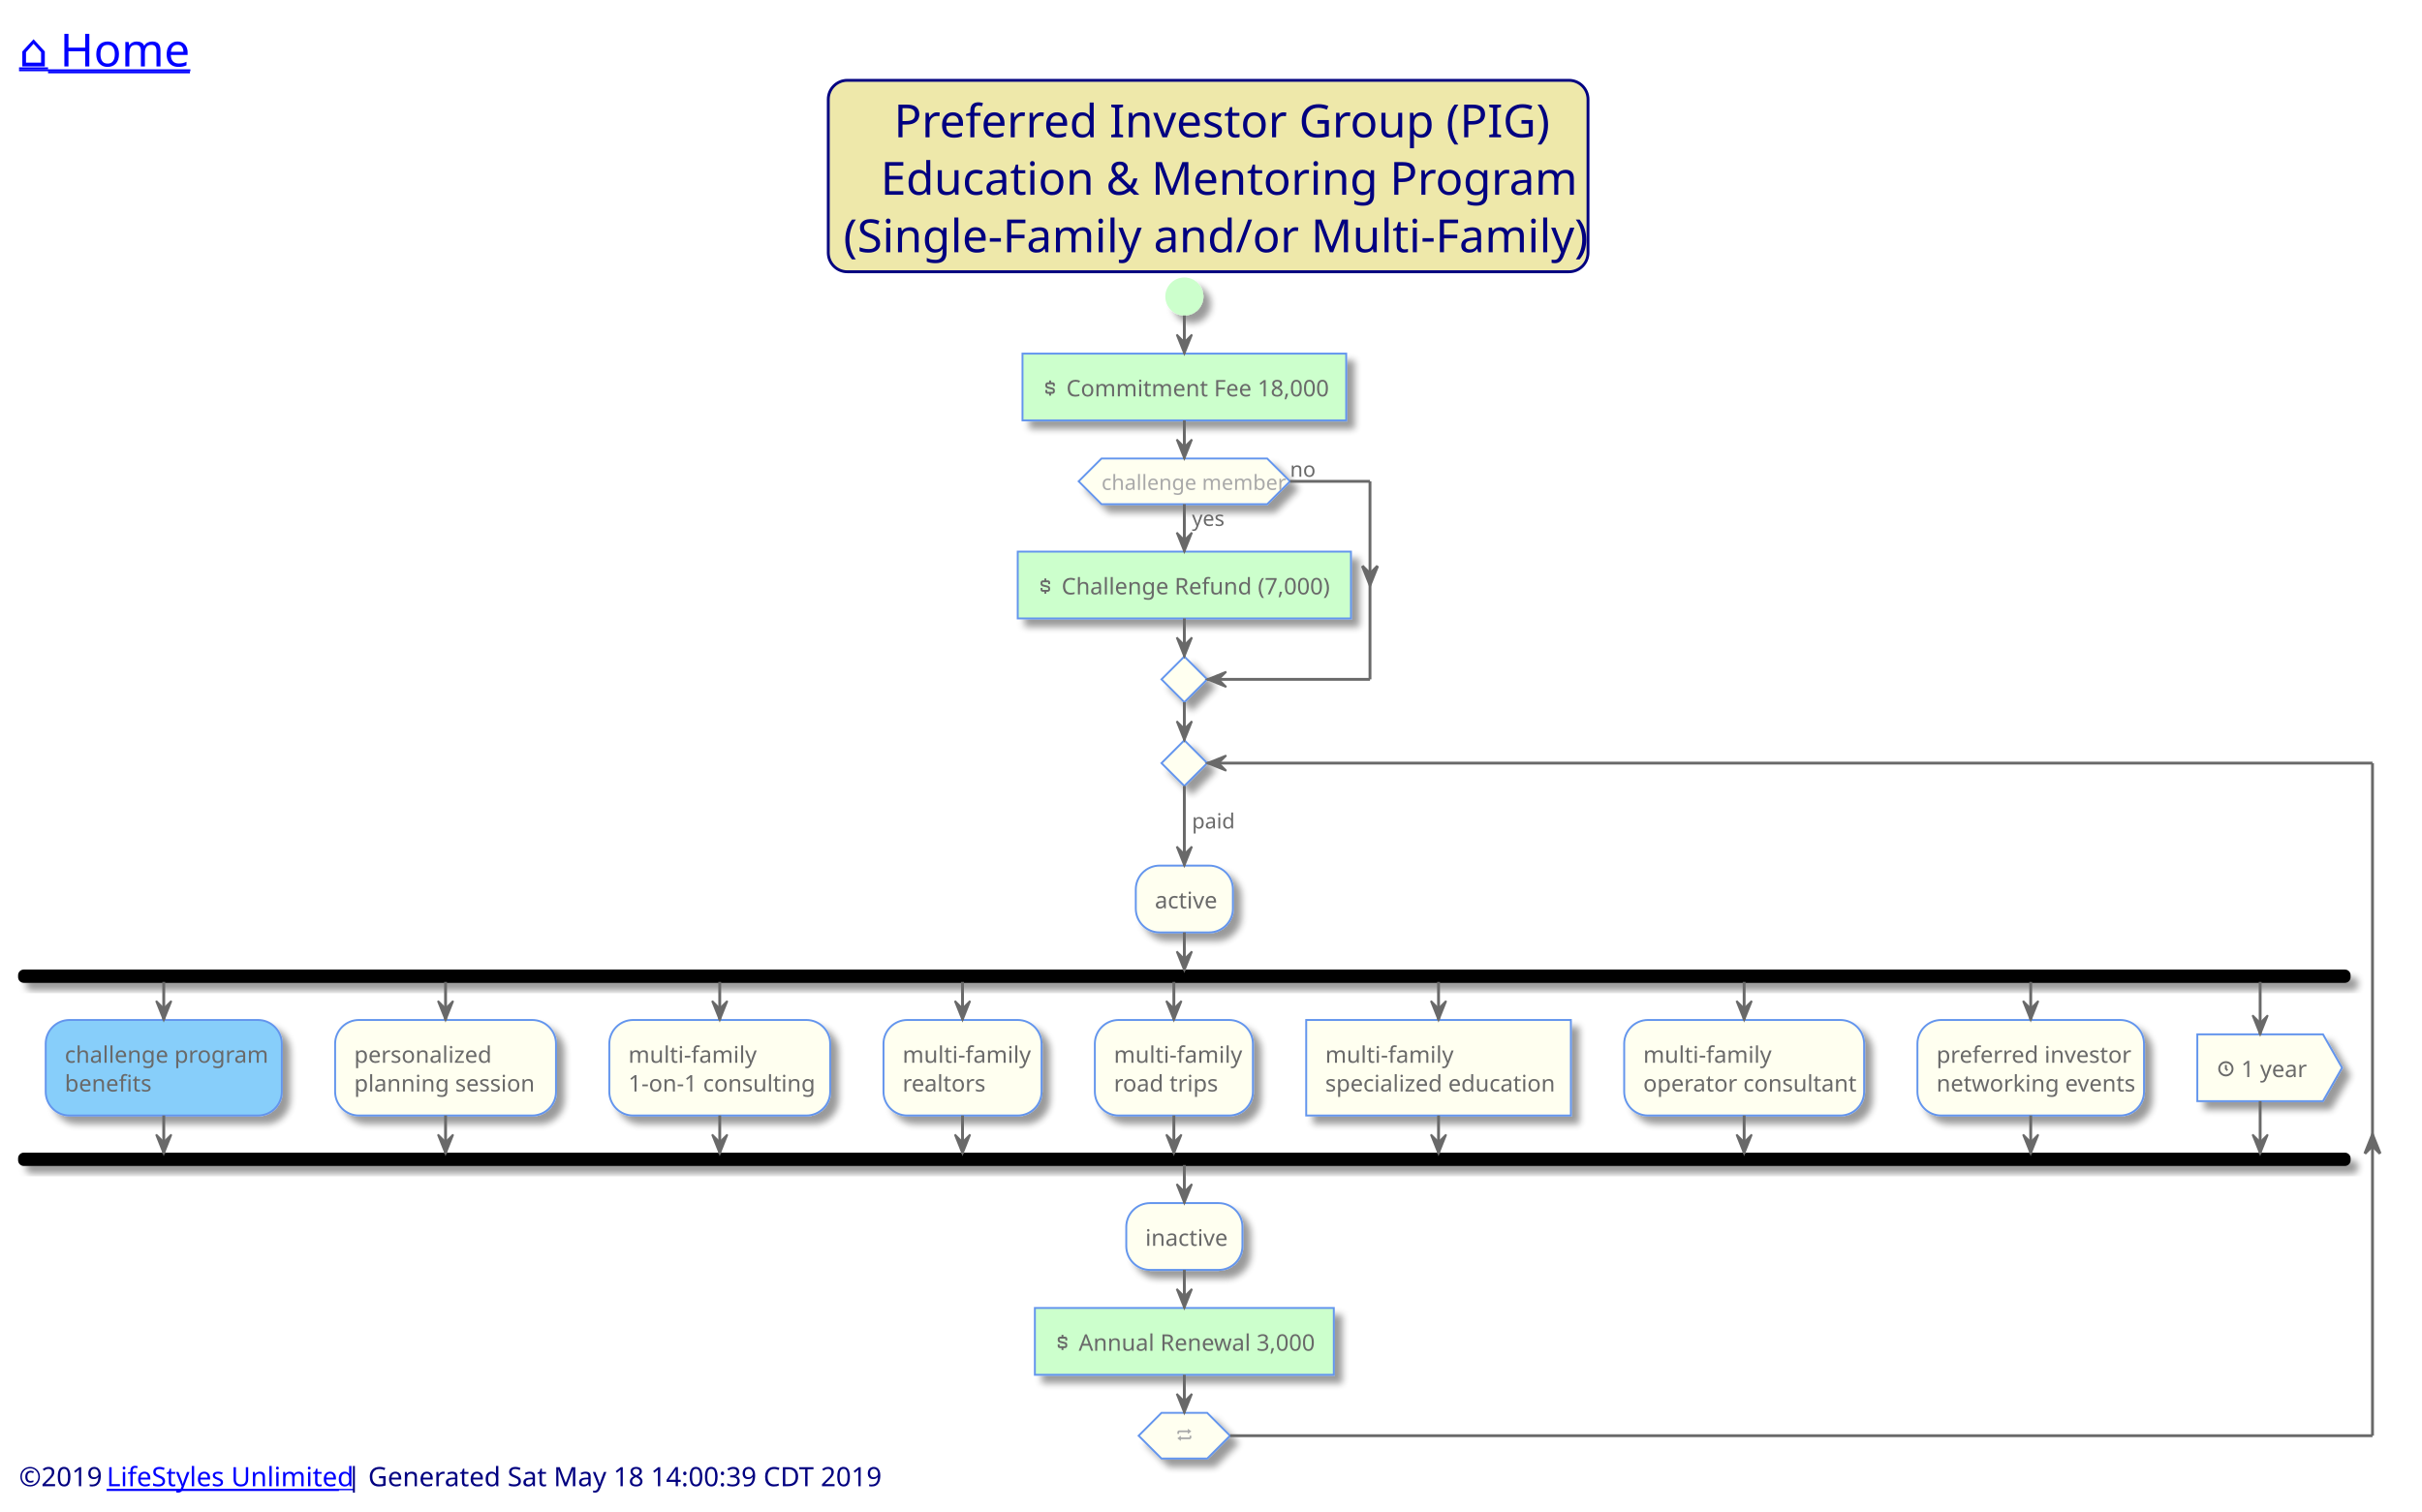
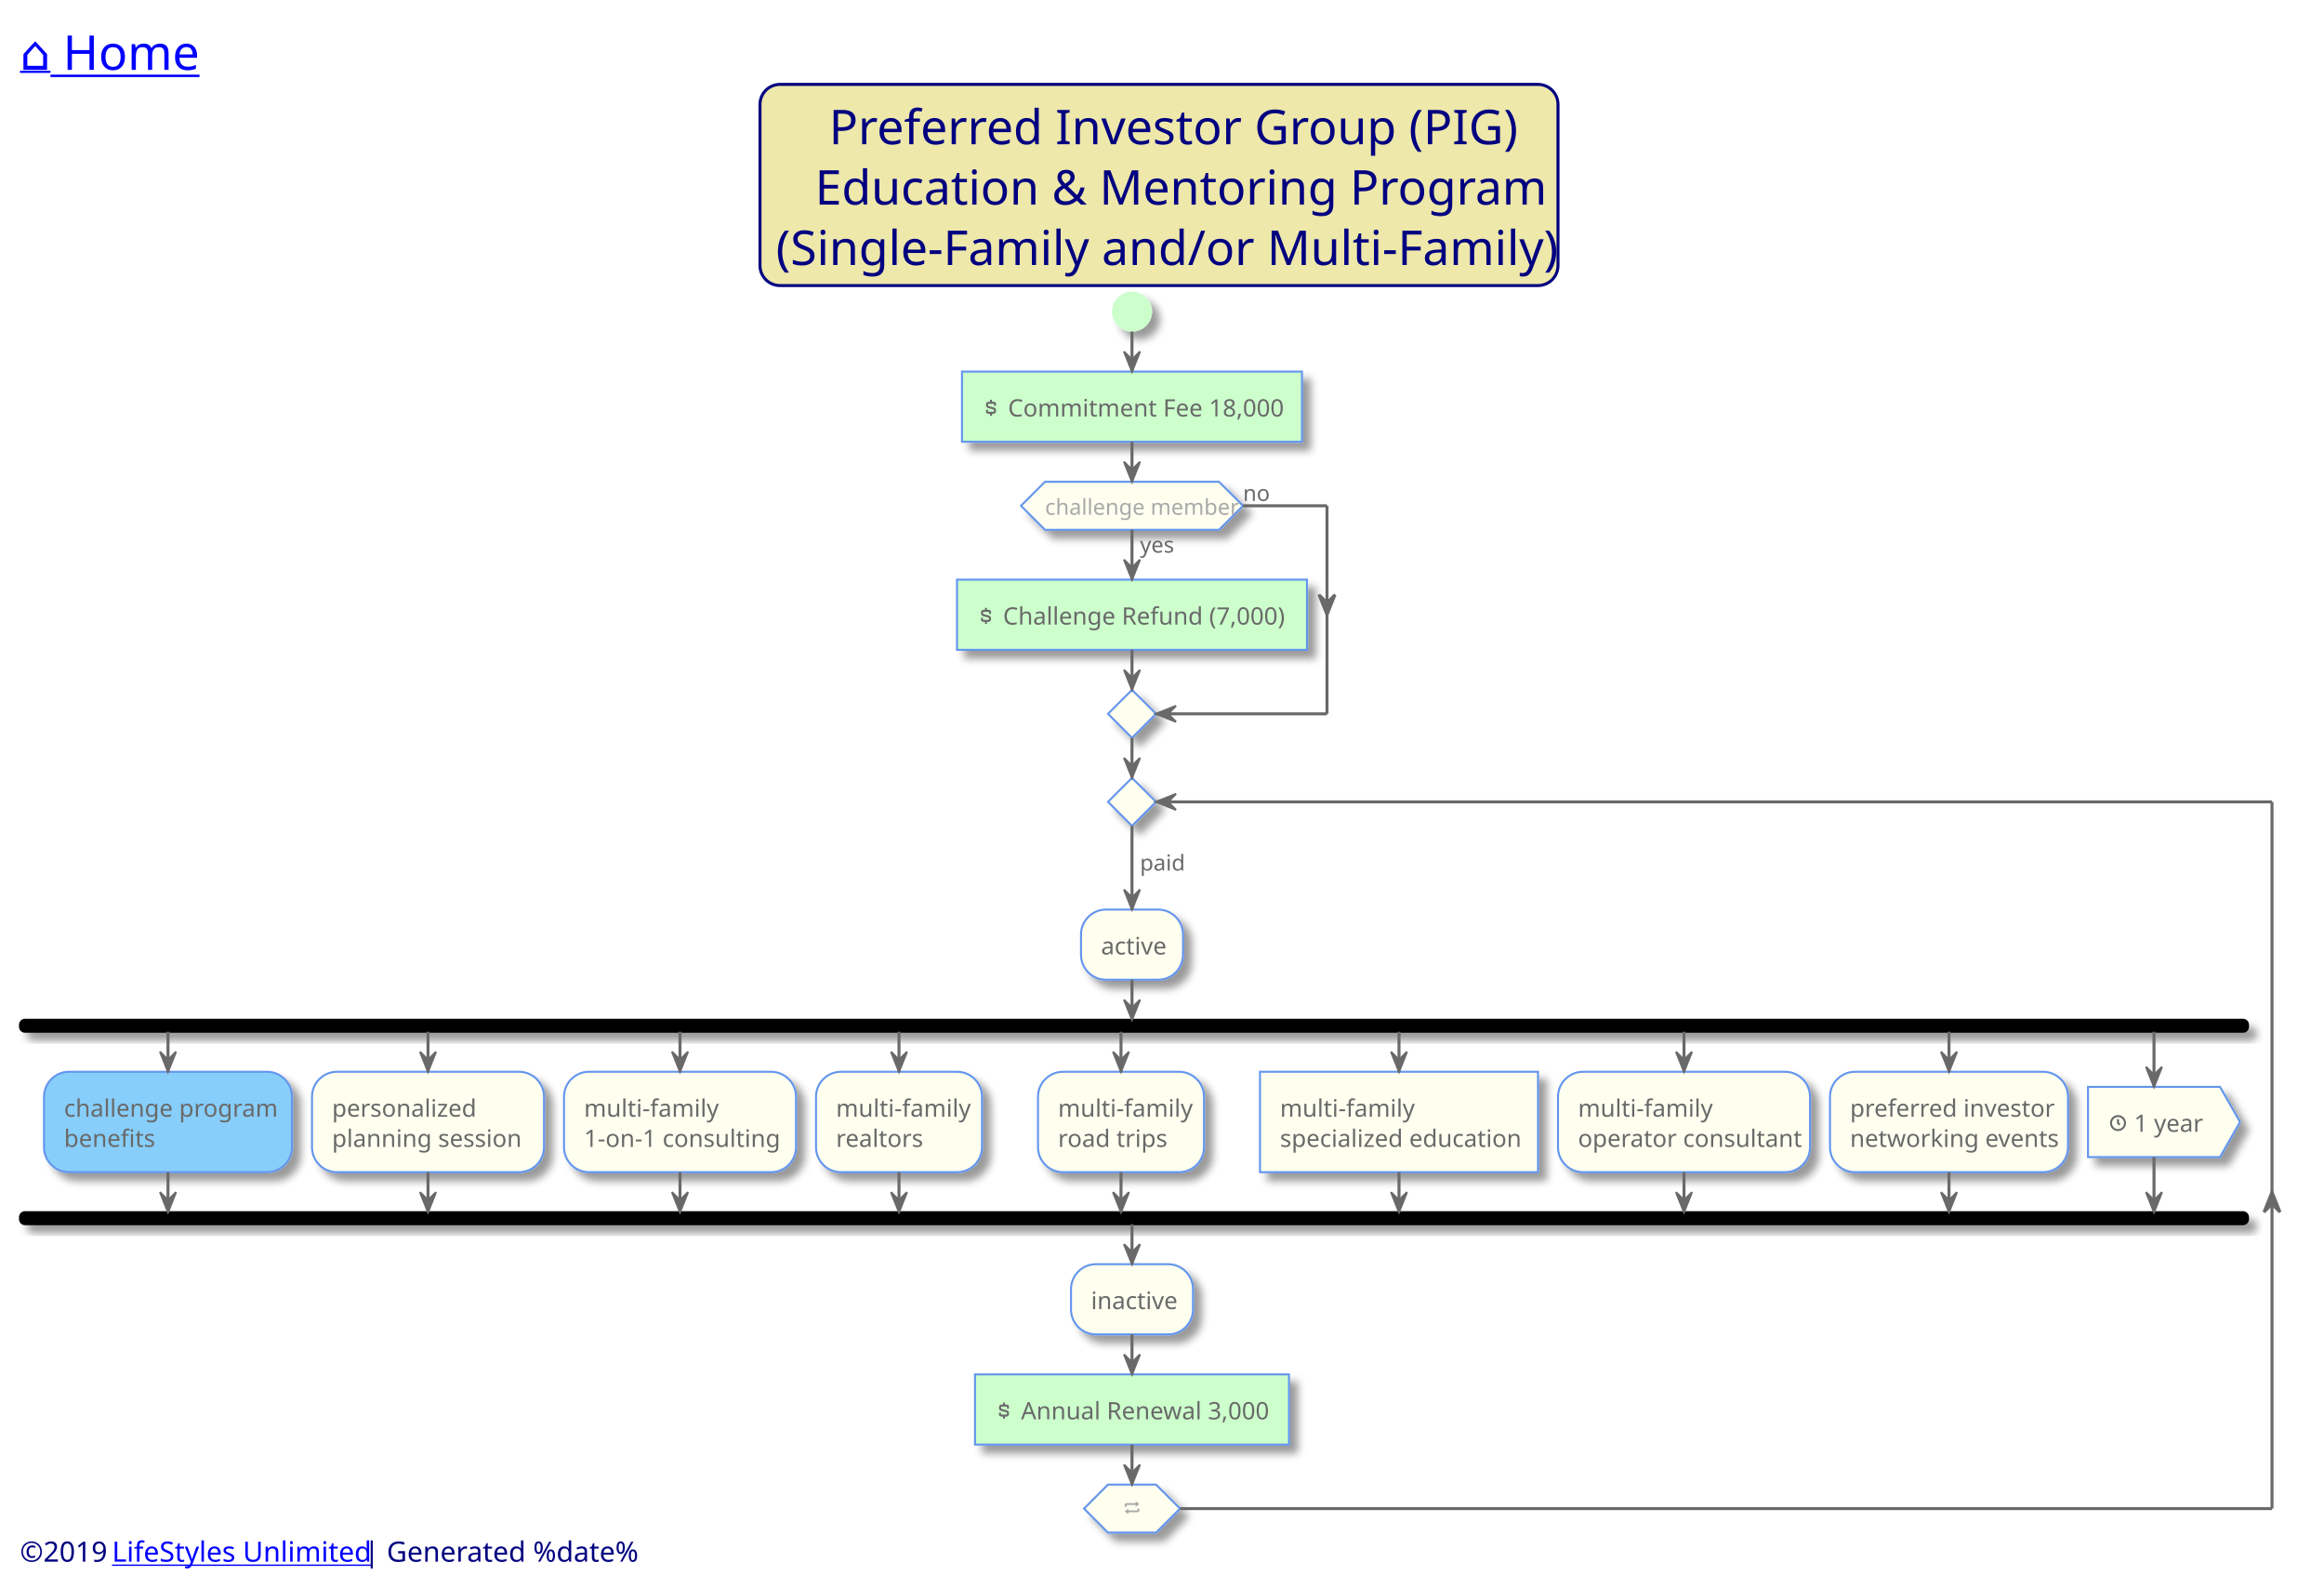
- <svg xmlns="http://www.w3.org/2000/svg" xmlns:xlink="http://www.w3.org/1999/xlink" contentScriptType="application/ecmascript" contentStyleType="text/css" height="794px" preserveAspectRatio="none" style="width:1272px;height:794px;" version="1.1" viewBox="0 0 1272 794" width="1272px" zoomAndPan="magnify">
+ <svg xmlns="http://www.w3.org/2000/svg" xmlns:xlink="http://www.w3.org/1999/xlink" contentScriptType="application/ecmascript" contentStyleType="text/css" height="794px" preserveAspectRatio="none" style="width:1162px;height:794px;" version="1.1" viewBox="0 0 1162 794" width="1162px" zoomAndPan="magnify">
  <defs>
    <style type="text/css">path:hover { stroke: #0000FF !important;}</style>
-     <filter height="300%" id="f1p52h0mm61f4w" width="300%" x="-1" y="-1">
+     <filter height="300%" id="f2z6uxch4qu5o" width="300%" x="-1" y="-1">
      <feGaussianBlur result="blurOut" stdDeviation="2.0" />
      <feColorMatrix in="blurOut" result="blurOut2" type="matrix" values="0 0 0 0 0 0 0 0 0 0 0 0 0 0 0 0 0 0 .4 0" />
      <feOffset dx="4.0" dy="4.0" in="blurOut2" result="blurOut3" />
      <feBlend in="SourceGraphic" in2="blurOut3" mode="normal" />
    </filter>
  </defs>
  <g>
-     <a target="_top" xlink:actuate="onRequest" xlink:href="../index.svg?sanitize=true" xlink:show="new" xlink:title="../index.svg?sanitize=true" xlink:type="simple">
+     <a href="../index.svg?sanitize=true" target="_top" xlink:actuate="onRequest" xlink:show="new" xlink:title="../index.svg?sanitize=true" xlink:type="simple">
      <text fill="#0000FF" font-family="sans-serif" font-size="24" lengthAdjust="spacingAndGlyphs" text-decoration="underline" textLength="90" x="10" y="34.914">⌂ Home</text>
-       <line style="stroke: #0000FF; stroke-width: 1.0;" x1="10" x2="100" y1="36.914" y2="36.914" />
    </a>
-     <rect fill="#EEE8AA" height="100.562" rx="10" ry="10" style="stroke: #000080; stroke-width: 1.5;" width="399" x="435" y="42.188" />
-     <text fill="#000080" font-family="sans-serif" font-size="24" lengthAdjust="spacingAndGlyphs" textLength="330" x="469.5" y="72.102">Preferred Investor Group (PIG)</text>
-     <text fill="#000080" font-family="sans-serif" font-size="24" lengthAdjust="spacingAndGlyphs" textLength="344" x="462.5" y="102.289">Education &amp; Mentoring Program</text>
-     <text fill="#000080" font-family="sans-serif" font-size="24" lengthAdjust="spacingAndGlyphs" textLength="383" x="443" y="132.477">(Single-Family and/or  Multi-Family)</text>
-     <ellipse cx="622" cy="155.75" fill="#CCFFCC" filter="url(#f1p52h0mm61f4w)" rx="10" ry="10" style="stroke: none; stroke-width: 1.0;" />
-     <rect fill="#CCFFCC" filter="url(#f1p52h0mm61f4w)" height="35.094" style="stroke: #6495ED; stroke-width: 1.0;" width="170" x="537" y="185.75" />
-     <path d="M551,199.844 L551,200.844 L550.25,200.844 C549.564,200.844 549,201.408 549,202.094 L549,202.594 C549,203.272 549.437,203.836 550.094,204 L552.657,204.656 C552.8,204.692 553.001,204.952 553.001,205.094 L553.001,205.594 C553.001,205.728 552.885,205.844 552.751,205.844 L550.251,205.844 C550.135,205.844 550.039,205.807 550.001,205.781 L550.001,204.843 L549.001,204.843 L549.001,205.843 C549.001,206.185 549.204,206.47 549.439,206.624 C549.673,206.779 549.957,206.843 550.252,206.843 L551.002,206.843 L551.002,207.843 L552.002,207.843 L552.002,206.843 L552.752,206.843 C553.438,206.843 554.002,206.279 554.002,205.593 L554.002,205.093 C554.002,204.415 553.565,203.851 552.908,203.687 L550.345,203.031 C550.202,202.995 550.001,202.735 550.001,202.593 L550.001,202.093 C550.001,201.959 550.117,201.843 550.251,201.843 L552.751,201.843 C552.867,201.843 552.963,201.88 553.001,201.906 L553.001,202.844 L554.001,202.844 L554.001,201.844 C554.001,201.502 553.798,201.217 553.563,201.063 C553.329,200.908 553.045,200.844 552.75,200.844 L552,200.844 L552,199.844 L551,199.844 " fill="#696969" style="stroke: ; stroke-width: 0.0; stroke-dasharray: ;" />
-     <text fill="#696969" font-family="sans-serif" font-size="12" lengthAdjust="spacingAndGlyphs" textLength="137" x="560" y="208.207">Commitment Fee 18,000</text>
-     <rect fill="#CCFFCC" filter="url(#f1p52h0mm61f4w)" height="35.094" style="stroke: #6495ED; stroke-width: 1.0;" width="175" x="534.5" y="289.762" />
-     <path d="M548.5,303.856 L548.5,304.856 L547.75,304.856 C547.064,304.856 546.5,305.42 546.5,306.106 L546.5,306.606 C546.5,307.284 546.937,307.848 547.594,308.012 L550.157,308.668 C550.3,308.704 550.501,308.964 550.501,309.106 L550.501,309.606 C550.501,309.74 550.385,309.856 550.251,309.856 L547.751,309.856 C547.635,309.856 547.539,309.818 547.501,309.793 L547.501,308.854 L546.501,308.854 L546.501,309.854 C546.501,310.197 546.704,310.481 546.939,310.635 C547.173,310.791 547.457,310.854 547.752,310.854 L548.502,310.854 L548.502,311.854 L549.502,311.854 L549.502,310.854 L550.252,310.854 C550.938,310.854 551.502,310.291 551.502,309.604 L551.502,309.104 C551.502,308.426 551.065,307.863 550.408,307.699 L547.845,307.043 C547.702,307.007 547.501,306.747 547.501,306.604 L547.501,306.104 C547.501,305.971 547.617,305.854 547.751,305.854 L550.251,305.854 C550.367,305.854 550.463,305.892 550.501,305.918 L550.501,306.856 L551.501,306.856 L551.501,305.856 C551.501,305.514 551.298,305.228 551.063,305.075 C550.829,304.92 550.545,304.856 550.25,304.856 L549.5,304.856 L549.5,303.856 L548.5,303.856 " fill="#696969" style="stroke: ; stroke-width: 0.0; stroke-dasharray: ;" />
-     <text fill="#696969" font-family="sans-serif" font-size="12" lengthAdjust="spacingAndGlyphs" textLength="142" x="557.5" y="312.219">Challenge Refund (7,000)</text>
-     <polygon fill="#FFFFF0" filter="url(#f1p52h0mm61f4w)" points="578.5,240.844,665.5,240.844,677.5,252.844,665.5,264.844,578.5,264.844,566.5,252.844,578.5,240.844" style="stroke: #6495ED; stroke-width: 1.0;" />
-     <text fill="#696969" font-family="sans-serif" font-size="11" lengthAdjust="spacingAndGlyphs" textLength="18" x="626" y="276.263">yes</text>
-     <text fill="#A9A9A9" font-family="sans-serif" font-size="11" lengthAdjust="spacingAndGlyphs" textLength="87" x="578.5" y="257.345">challenge member</text>
-     <text fill="#696969" font-family="sans-serif" font-size="11" lengthAdjust="spacingAndGlyphs" textLength="12" x="677.5" y="250.427">no</text>
-     <polygon fill="#FFFFF0" filter="url(#f1p52h0mm61f4w)" points="622,344.856,634,356.856,622,368.856,610,356.856,622,344.856" style="stroke: #6495ED; stroke-width: 1.0;" />
-     <rect fill="#FFFFF0" filter="url(#f1p52h0mm61f4w)" height="35.094" rx="12.5" ry="12.5" style="stroke: #6495ED; stroke-width: 1.0;" width="51" x="596.5" y="454.69" />
-     <text fill="#696969" font-family="sans-serif" font-size="12" lengthAdjust="spacingAndGlyphs" textLength="31" x="606.5" y="477.147">active</text>
-     <rect fill="#000000" filter="url(#f1p52h0mm61f4w)" height="6" rx="2.5" ry="2.5" style="stroke: #000000; stroke-width: 1.0;" width="1224" x="10" y="509.784" />
-     <a target="_top" xlink:actuate="onRequest" xlink:href="../single-family/challenge-program.svg?sanitize=true" xlink:show="new" xlink:title="../single-family/challenge-program.svg?sanitize=true" xlink:type="simple">
-       <rect fill="#87CEFA" filter="url(#f1p52h0mm61f4w)" height="50.188" rx="12.5" ry="12.5" style="stroke: #6495ED; stroke-width: 1.0;" width="124" x="24" y="535.784" />
-       <text fill="#696969" font-family="sans-serif" font-size="12" lengthAdjust="spacingAndGlyphs" textLength="104" x="34" y="558.241">challenge program</text>
-       <text fill="#696969" font-family="sans-serif" font-size="12" lengthAdjust="spacingAndGlyphs" textLength="44" x="34" y="573.335">benefits</text>
+     <rect fill="#EEE8AA" height="100.562" rx="10" ry="10" style="stroke: #000080; stroke-width: 1.5;" width="399" x="380" y="42.188" />
+     <text fill="#000080" font-family="sans-serif" font-size="24" lengthAdjust="spacingAndGlyphs" textLength="330" x="414.5" y="72.102">Preferred Investor Group (PIG)</text>
+     <text fill="#000080" font-family="sans-serif" font-size="24" lengthAdjust="spacingAndGlyphs" textLength="344" x="407.5" y="102.289">Education &amp; Mentoring Program</text>
+     <text fill="#000080" font-family="sans-serif" font-size="24" lengthAdjust="spacingAndGlyphs" textLength="383" x="388" y="132.477">(Single-Family and/or  Multi-Family)</text>
+     <ellipse cx="566" cy="155.75" fill="#CCFFCC" filter="url(#f2z6uxch4qu5o)" rx="10" ry="10" style="stroke: none; stroke-width: 1.0;" />
+     <rect fill="#CCFFCC" filter="url(#f2z6uxch4qu5o)" height="35.094" style="stroke: #6495ED; stroke-width: 1.0;" width="170" x="481" y="185.75" />
+     <path d="M495,199.844 L495,200.844 L494.25,200.844 C493.564,200.844 493,201.408 493,202.094 L493,202.594 C493,203.272 493.437,203.836 494.094,204 L496.657,204.656 C496.8,204.692 497.001,204.952 497.001,205.094 L497.001,205.594 C497.001,205.728 496.885,205.844 496.751,205.844 L494.251,205.844 C494.135,205.844 494.039,205.807 494.001,205.781 L494.001,204.843 L493.001,204.843 L493.001,205.843 C493.001,206.185 493.204,206.47 493.439,206.624 C493.673,206.779 493.957,206.843 494.252,206.843 L495.002,206.843 L495.002,207.843 L496.002,207.843 L496.002,206.843 L496.752,206.843 C497.438,206.843 498.002,206.279 498.002,205.593 L498.002,205.093 C498.002,204.415 497.565,203.851 496.908,203.687 L494.345,203.031 C494.202,202.995 494.001,202.735 494.001,202.593 L494.001,202.093 C494.001,201.959 494.117,201.843 494.251,201.843 L496.751,201.843 C496.867,201.843 496.963,201.88 497.001,201.906 L497.001,202.844 L498.001,202.844 L498.001,201.844 C498.001,201.502 497.798,201.217 497.563,201.063 C497.329,200.908 497.045,200.844 496.75,200.844 L496,200.844 L496,199.844 L495,199.844 " fill="#696969" style="stroke: ; stroke-width: 0.0; stroke-dasharray: ;" />
+     <text fill="#696969" font-family="sans-serif" font-size="12" lengthAdjust="spacingAndGlyphs" textLength="137" x="504" y="208.207">Commitment Fee 18,000</text>
+     <rect fill="#CCFFCC" filter="url(#f2z6uxch4qu5o)" height="35.094" style="stroke: #6495ED; stroke-width: 1.0;" width="175" x="478.5" y="289.762" />
+     <path d="M492.5,303.856 L492.5,304.856 L491.75,304.856 C491.064,304.856 490.5,305.42 490.5,306.106 L490.5,306.606 C490.5,307.284 490.937,307.848 491.594,308.012 L494.157,308.668 C494.3,308.704 494.501,308.964 494.501,309.106 L494.501,309.606 C494.501,309.74 494.385,309.856 494.251,309.856 L491.751,309.856 C491.635,309.856 491.539,309.818 491.501,309.793 L491.501,308.854 L490.501,308.854 L490.501,309.854 C490.501,310.197 490.704,310.481 490.939,310.635 C491.173,310.791 491.457,310.854 491.752,310.854 L492.502,310.854 L492.502,311.854 L493.502,311.854 L493.502,310.854 L494.252,310.854 C494.938,310.854 495.502,310.291 495.502,309.604 L495.502,309.104 C495.502,308.426 495.065,307.863 494.408,307.699 L491.845,307.043 C491.702,307.007 491.501,306.747 491.501,306.604 L491.501,306.104 C491.501,305.971 491.617,305.854 491.751,305.854 L494.251,305.854 C494.367,305.854 494.463,305.892 494.501,305.918 L494.501,306.856 L495.501,306.856 L495.501,305.856 C495.501,305.514 495.298,305.228 495.063,305.075 C494.829,304.92 494.545,304.856 494.25,304.856 L493.5,304.856 L493.5,303.856 L492.5,303.856 " fill="#696969" style="stroke: ; stroke-width: 0.0; stroke-dasharray: ;" />
+     <text fill="#696969" font-family="sans-serif" font-size="12" lengthAdjust="spacingAndGlyphs" textLength="142" x="501.5" y="312.219">Challenge Refund (7,000)</text>
+     <polygon fill="#FFFFF0" filter="url(#f2z6uxch4qu5o)" points="522.5,240.844,609.5,240.844,621.5,252.844,609.5,264.844,522.5,264.844,510.5,252.844,522.5,240.844" style="stroke: #6495ED; stroke-width: 1.0;" />
+     <text fill="#696969" font-family="sans-serif" font-size="11" lengthAdjust="spacingAndGlyphs" textLength="18" x="570" y="276.263">yes</text>
+     <text fill="#A9A9A9" font-family="sans-serif" font-size="11" lengthAdjust="spacingAndGlyphs" textLength="87" x="522.5" y="257.345">challenge member</text>
+     <text fill="#696969" font-family="sans-serif" font-size="11" lengthAdjust="spacingAndGlyphs" textLength="12" x="621.5" y="250.427">no</text>
+     <polygon fill="#FFFFF0" filter="url(#f2z6uxch4qu5o)" points="566,344.856,578,356.856,566,368.856,554,356.856,566,344.856" style="stroke: #6495ED; stroke-width: 1.0;" />
+     <rect fill="#FFFFF0" filter="url(#f2z6uxch4qu5o)" height="35.094" rx="12.5" ry="12.5" style="stroke: #6495ED; stroke-width: 1.0;" width="51" x="540.5" y="454.69" />
+     <text fill="#696969" font-family="sans-serif" font-size="12" lengthAdjust="spacingAndGlyphs" textLength="31" x="550.5" y="477.147">active</text>
+     <rect fill="#000000" filter="url(#f2z6uxch4qu5o)" height="6" rx="2.5" ry="2.5" style="stroke: #000000; stroke-width: 1.0;" width="1114" x="10" y="509.784" />
+     <a href="../single-family/challenge-program.svg?sanitize=true" target="_top" xlink:actuate="onRequest" xlink:show="new" xlink:title="../single-family/challenge-program.svg?sanitize=true" xlink:type="simple">
+       <rect fill="#87CEFA" filter="url(#f2z6uxch4qu5o)" height="50.188" rx="12.5" ry="12.5" style="stroke: #6495ED; stroke-width: 1.0;" width="124" x="22" y="535.784" />
+       <text fill="#696969" font-family="sans-serif" font-size="12" lengthAdjust="spacingAndGlyphs" textLength="104" x="32" y="558.241">challenge program</text>
+       <text fill="#696969" font-family="sans-serif" font-size="12" lengthAdjust="spacingAndGlyphs" textLength="44" x="32" y="573.335">benefits</text>
    </a>
-     <rect fill="#FFFFF0" filter="url(#f1p52h0mm61f4w)" height="50.188" rx="12.5" ry="12.5" style="stroke: #6495ED; stroke-width: 1.0;" width="116" x="176" y="535.784" />
-     <text fill="#696969" font-family="sans-serif" font-size="12" lengthAdjust="spacingAndGlyphs" textLength="71" x="186" y="558.241">personalized</text>
-     <text fill="#696969" font-family="sans-serif" font-size="12" lengthAdjust="spacingAndGlyphs" textLength="96" x="186" y="573.335">planning session</text>
-     <rect fill="#FFFFF0" filter="url(#f1p52h0mm61f4w)" height="50.188" rx="12.5" ry="12.5" style="stroke: #6495ED; stroke-width: 1.0;" width="116" x="320" y="535.784" />
-     <text fill="#696969" font-family="sans-serif" font-size="12" lengthAdjust="spacingAndGlyphs" textLength="63" x="330" y="558.241">multi-family</text>
-     <text fill="#696969" font-family="sans-serif" font-size="12" lengthAdjust="spacingAndGlyphs" textLength="96" x="330" y="573.335">1-on-1 consulting</text>
-     <rect fill="#FFFFF0" filter="url(#f1p52h0mm61f4w)" height="50.188" rx="12.5" ry="12.5" style="stroke: #6495ED; stroke-width: 1.0;" width="83" x="464" y="535.784" />
-     <text fill="#696969" font-family="sans-serif" font-size="12" lengthAdjust="spacingAndGlyphs" textLength="63" x="474" y="558.241">multi-family</text>
-     <text fill="#696969" font-family="sans-serif" font-size="12" lengthAdjust="spacingAndGlyphs" textLength="42" x="474" y="573.335">realtors</text>
-     <rect fill="#FFFFF0" filter="url(#f1p52h0mm61f4w)" height="50.188" rx="12.5" ry="12.5" style="stroke: #6495ED; stroke-width: 1.0;" width="83" x="575" y="535.784" />
-     <text fill="#696969" font-family="sans-serif" font-size="12" lengthAdjust="spacingAndGlyphs" textLength="63" x="585" y="558.241">multi-family</text>
-     <text fill="#696969" font-family="sans-serif" font-size="12" lengthAdjust="spacingAndGlyphs" textLength="52" x="585" y="573.335">road trips</text>
-     <rect fill="#FFFFF0" filter="url(#f1p52h0mm61f4w)" height="50.188" style="stroke: #6495ED; stroke-width: 1.0;" width="139" x="686" y="535.784" />
-     <text fill="#696969" font-family="sans-serif" font-size="12" lengthAdjust="spacingAndGlyphs" textLength="63" x="696" y="558.241">multi-family</text>
-     <text fill="#696969" font-family="sans-serif" font-size="12" lengthAdjust="spacingAndGlyphs" textLength="119" x="696" y="573.335">specialized education</text>
-     <rect fill="#FFFFF0" filter="url(#f1p52h0mm61f4w)" height="50.188" rx="12.5" ry="12.5" style="stroke: #6495ED; stroke-width: 1.0;" width="126" x="853" y="535.784" />
-     <text fill="#696969" font-family="sans-serif" font-size="12" lengthAdjust="spacingAndGlyphs" textLength="63" x="863" y="558.241">multi-family</text>
-     <text fill="#696969" font-family="sans-serif" font-size="12" lengthAdjust="spacingAndGlyphs" textLength="106" x="863" y="573.335">operator consultant</text>
-     <rect fill="#FFFFF0" filter="url(#f1p52h0mm61f4w)" height="50.188" rx="12.5" ry="12.5" style="stroke: #6495ED; stroke-width: 1.0;" width="119" x="1007" y="535.784" />
-     <text fill="#696969" font-family="sans-serif" font-size="12" lengthAdjust="spacingAndGlyphs" textLength="96" x="1017" y="558.241">preferred investor</text>
-     <text fill="#696969" font-family="sans-serif" font-size="12" lengthAdjust="spacingAndGlyphs" textLength="99" x="1017" y="573.335">networking events</text>
-     <polygon fill="#FFFFF0" filter="url(#f1p52h0mm61f4w)" points="1154,543.331,1220,543.331,1230,560.878,1220,578.425,1154,578.425" style="stroke: #6495ED; stroke-width: 1.0;" />
-     <path d="M1169,557.425 C1166.797,557.425 1165,559.222 1165,561.425 C1165,563.628 1166.797,565.425 1169,565.425 C1171.203,565.425 1173,563.628 1173,561.425 C1173,559.222 1171.203,557.425 1169,557.425 M1169,558.425 C1170.663,558.425 1172,559.762 1172,561.425 C1172,563.088 1170.663,564.425 1169,564.425 C1167.337,564.425 1166,563.088 1166,561.425 C1166,559.762 1167.337,558.425 1169,558.425 M1168.5,559.425 L1168.5,561.644 L1168.656,561.769 L1169.156,562.269 L1169.5,562.644 L1170.219,561.925 L1169.844,561.581 L1169.5,561.237 L1169.5,559.424 L1168.5,559.424 " fill="#696969" style="stroke: ; stroke-width: 0.0; stroke-dasharray: ;" />
-     <text fill="#696969" font-family="sans-serif" font-size="12" lengthAdjust="spacingAndGlyphs" textLength="33" x="1177" y="565.788">1 year</text>
-     <rect fill="#000000" filter="url(#f1p52h0mm61f4w)" height="6" rx="2.5" ry="2.5" style="stroke: #000000; stroke-width: 1.0;" width="1224" x="10" y="605.972" />
-     <rect fill="#FFFFF0" filter="url(#f1p52h0mm61f4w)" height="35.094" rx="12.5" ry="12.5" style="stroke: #6495ED; stroke-width: 1.0;" width="61" x="591.5" y="631.972" />
-     <text fill="#696969" font-family="sans-serif" font-size="12" lengthAdjust="spacingAndGlyphs" textLength="41" x="601.5" y="654.429">inactive</text>
-     <rect fill="#CCFFCC" filter="url(#f1p52h0mm61f4w)" height="35.094" style="stroke: #6495ED; stroke-width: 1.0;" width="157" x="543.5" y="687.065" />
-     <path d="M557.5,701.159 L557.5,702.159 L556.75,702.159 C556.064,702.159 555.5,702.723 555.5,703.409 L555.5,703.909 C555.5,704.587 555.937,705.151 556.594,705.315 L559.157,705.971 C559.3,706.007 559.501,706.267 559.501,706.409 L559.501,706.909 C559.501,707.043 559.385,707.159 559.251,707.159 L556.751,707.159 C556.635,707.159 556.539,707.122 556.501,707.096 L556.501,706.158 L555.501,706.158 L555.501,707.158 C555.501,707.5 555.704,707.785 555.939,707.939 C556.173,708.094 556.457,708.158 556.752,708.158 L557.502,708.158 L557.502,709.158 L558.502,709.158 L558.502,708.158 L559.252,708.158 C559.938,708.158 560.502,707.594 560.502,706.908 L560.502,706.408 C560.502,705.73 560.065,705.166 559.408,705.002 L556.845,704.346 C556.702,704.31 556.501,704.05 556.501,703.908 L556.501,703.408 C556.501,703.274 556.617,703.158 556.751,703.158 L559.251,703.158 C559.367,703.158 559.463,703.195 559.501,703.221 L559.501,704.159 L560.501,704.159 L560.501,703.159 C560.501,702.817 560.298,702.532 560.063,702.378 C559.829,702.223 559.545,702.159 559.25,702.159 L558.5,702.159 L558.5,701.159 L557.5,701.159 " fill="#696969" style="stroke: ; stroke-width: 0.0; stroke-dasharray: ;" />
-     <text fill="#696969" font-family="sans-serif" font-size="12" lengthAdjust="spacingAndGlyphs" textLength="124" x="566.5" y="709.523">Annual Renewal 3,000</text>
-     <polygon fill="#FFFFF0" filter="url(#f1p52h0mm61f4w)" points="622,388.856,634,400.856,622,412.856,610,400.856,622,388.856" style="stroke: #6495ED; stroke-width: 1.0;" />
-     <polygon fill="#FFFFF0" filter="url(#f1p52h0mm61f4w)" points="610,742.159,634,742.159,646,754.159,634,766.159,610,766.159,598,754.159,610,742.159" style="stroke: #6495ED; stroke-width: 1.0;" />
-     <path d="M623.833,750.492 L623.833,751.409 L619.25,751.409 C618.742,751.409 618.333,751.818 618.333,752.326 L618.333,753.242 L619.25,753.242 L619.25,752.326 L623.833,752.326 L623.833,753.242 L625.667,751.867 L623.833,750.492 M620.167,754.159 L618.333,755.534 L620.167,756.909 L620.167,755.992 L624.75,755.992 C625.247,755.992 625.667,755.573 625.667,755.076 L625.667,754.159 L624.75,754.159 L624.75,755.076 L620.167,755.076 L620.167,754.159 " fill="#A9A9A9" style="stroke: ; stroke-width: 0.0; stroke-dasharray: ;" />
-     <line style="stroke: #696969; stroke-width: 1.5;" x1="622" x2="622" y1="165.75" y2="185.75" />
-     <polygon fill="#696969" points="618,175.75,622,185.75,626,175.75,622,179.75" style="stroke: #696969; stroke-width: 1.0;" />
-     <line style="stroke: #696969; stroke-width: 1.5;" x1="622" x2="622" y1="264.844" y2="289.762" />
-     <polygon fill="#696969" points="618,279.762,622,289.762,626,279.762,622,283.762" style="stroke: #696969; stroke-width: 1.0;" />
-     <line style="stroke: #696969; stroke-width: 1.5;" x1="677.5" x2="719.5" y1="252.844" y2="252.844" />
-     <polygon fill="#696969" points="715.5,297.309,719.5,307.309,723.5,297.309,719.5,301.309" style="stroke: #696969; stroke-width: 1.5;" />
-     <line style="stroke: #696969; stroke-width: 1.5;" x1="719.5" x2="719.5" y1="252.844" y2="356.856" />
-     <line style="stroke: #696969; stroke-width: 1.5;" x1="719.5" x2="634" y1="356.856" y2="356.856" />
-     <polygon fill="#696969" points="644,352.856,634,356.856,644,360.856,640,356.856" style="stroke: #696969; stroke-width: 1.0;" />
-     <line style="stroke: #696969; stroke-width: 1.5;" x1="622" x2="622" y1="324.856" y2="344.856" />
-     <polygon fill="#696969" points="618,334.856,622,344.856,626,334.856,622,338.856" style="stroke: #696969; stroke-width: 1.0;" />
-     <line style="stroke: #696969; stroke-width: 1.5;" x1="622" x2="622" y1="220.844" y2="240.844" />
-     <polygon fill="#696969" points="618,230.844,622,240.844,626,230.844,622,234.844" style="stroke: #696969; stroke-width: 1.0;" />
-     <line style="stroke: #696969; stroke-width: 1.5;" x1="86" x2="86" y1="515.784" y2="535.784" />
-     <polygon fill="#696969" points="82,525.784,86,535.784,90,525.784,86,529.784" style="stroke: #696969; stroke-width: 1.0;" />
-     <line style="stroke: #696969; stroke-width: 1.5;" x1="234" x2="234" y1="515.784" y2="535.784" />
-     <polygon fill="#696969" points="230,525.784,234,535.784,238,525.784,234,529.784" style="stroke: #696969; stroke-width: 1.0;" />
-     <line style="stroke: #696969; stroke-width: 1.5;" x1="378" x2="378" y1="515.784" y2="535.784" />
-     <polygon fill="#696969" points="374,525.784,378,535.784,382,525.784,378,529.784" style="stroke: #696969; stroke-width: 1.0;" />
-     <line style="stroke: #696969; stroke-width: 1.5;" x1="505.5" x2="505.5" y1="515.784" y2="535.784" />
-     <polygon fill="#696969" points="501.5,525.784,505.5,535.784,509.5,525.784,505.5,529.784" style="stroke: #696969; stroke-width: 1.0;" />
-     <line style="stroke: #696969; stroke-width: 1.5;" x1="616.5" x2="616.5" y1="515.784" y2="535.784" />
-     <polygon fill="#696969" points="612.5,525.784,616.5,535.784,620.5,525.784,616.5,529.784" style="stroke: #696969; stroke-width: 1.0;" />
-     <line style="stroke: #696969; stroke-width: 1.5;" x1="755.5" x2="755.5" y1="515.784" y2="535.784" />
-     <polygon fill="#696969" points="751.5,525.784,755.5,535.784,759.5,525.784,755.5,529.784" style="stroke: #696969; stroke-width: 1.0;" />
-     <line style="stroke: #696969; stroke-width: 1.5;" x1="916" x2="916" y1="515.784" y2="535.784" />
-     <polygon fill="#696969" points="912,525.784,916,535.784,920,525.784,916,529.784" style="stroke: #696969; stroke-width: 1.0;" />
-     <line style="stroke: #696969; stroke-width: 1.5;" x1="1066.5" x2="1066.5" y1="515.784" y2="535.784" />
-     <polygon fill="#696969" points="1062.5,525.784,1066.5,535.784,1070.5,525.784,1066.5,529.784" style="stroke: #696969; stroke-width: 1.0;" />
-     <line style="stroke: #696969; stroke-width: 1.5;" x1="1187" x2="1187" y1="515.784" y2="543.331" />
-     <polygon fill="#696969" points="1183,533.331,1187,543.331,1191,533.331,1187,537.331" style="stroke: #696969; stroke-width: 1.0;" />
-     <line style="stroke: #696969; stroke-width: 1.5;" x1="86" x2="86" y1="585.972" y2="605.972" />
-     <polygon fill="#696969" points="82,595.972,86,605.972,90,595.972,86,599.972" style="stroke: #696969; stroke-width: 1.0;" />
-     <line style="stroke: #696969; stroke-width: 1.5;" x1="234" x2="234" y1="585.972" y2="605.972" />
-     <polygon fill="#696969" points="230,595.972,234,605.972,238,595.972,234,599.972" style="stroke: #696969; stroke-width: 1.0;" />
-     <line style="stroke: #696969; stroke-width: 1.5;" x1="378" x2="378" y1="585.972" y2="605.972" />
-     <polygon fill="#696969" points="374,595.972,378,605.972,382,595.972,378,599.972" style="stroke: #696969; stroke-width: 1.0;" />
-     <line style="stroke: #696969; stroke-width: 1.5;" x1="505.5" x2="505.5" y1="585.972" y2="605.972" />
-     <polygon fill="#696969" points="501.5,595.972,505.5,605.972,509.5,595.972,505.5,599.972" style="stroke: #696969; stroke-width: 1.0;" />
-     <line style="stroke: #696969; stroke-width: 1.5;" x1="616.5" x2="616.5" y1="585.972" y2="605.972" />
-     <polygon fill="#696969" points="612.5,595.972,616.5,605.972,620.5,595.972,616.5,599.972" style="stroke: #696969; stroke-width: 1.0;" />
-     <line style="stroke: #696969; stroke-width: 1.5;" x1="755.5" x2="755.5" y1="585.972" y2="605.972" />
-     <polygon fill="#696969" points="751.5,595.972,755.5,605.972,759.5,595.972,755.5,599.972" style="stroke: #696969; stroke-width: 1.0;" />
-     <line style="stroke: #696969; stroke-width: 1.5;" x1="916" x2="916" y1="585.972" y2="605.972" />
-     <polygon fill="#696969" points="912,595.972,916,605.972,920,595.972,916,599.972" style="stroke: #696969; stroke-width: 1.0;" />
-     <line style="stroke: #696969; stroke-width: 1.5;" x1="1066.5" x2="1066.5" y1="585.972" y2="605.972" />
-     <polygon fill="#696969" points="1062.5,595.972,1066.5,605.972,1070.5,595.972,1066.5,599.972" style="stroke: #696969; stroke-width: 1.0;" />
-     <line style="stroke: #696969; stroke-width: 1.5;" x1="1187" x2="1187" y1="578.425" y2="605.972" />
-     <polygon fill="#696969" points="1183,595.972,1187,605.972,1191,595.972,1187,599.972" style="stroke: #696969; stroke-width: 1.0;" />
-     <line style="stroke: #696969; stroke-width: 1.5;" x1="622" x2="622" y1="489.784" y2="509.784" />
-     <polygon fill="#696969" points="618,499.784,622,509.784,626,499.784,622,503.784" style="stroke: #696969; stroke-width: 1.0;" />
-     <line style="stroke: #696969; stroke-width: 1.5;" x1="622" x2="622" y1="611.972" y2="631.972" />
-     <polygon fill="#696969" points="618,621.972,622,631.972,626,621.972,622,625.972" style="stroke: #696969; stroke-width: 1.0;" />
-     <line style="stroke: #696969; stroke-width: 1.5;" x1="622" x2="622" y1="667.065" y2="687.065" />
-     <polygon fill="#696969" points="618,677.065,622,687.065,626,677.065,622,681.065" style="stroke: #696969; stroke-width: 1.0;" />
-     <line style="stroke: #696969; stroke-width: 1.5;" x1="622" x2="622" y1="412.856" y2="454.69" />
-     <polygon fill="#696969" points="618,444.69,622,454.69,626,444.69,622,448.69" style="stroke: #696969; stroke-width: 1.0;" />
-     <text fill="#696969" font-family="sans-serif" font-size="11" lengthAdjust="spacingAndGlyphs" textLength="20" x="626" y="435.191">paid</text>
-     <line style="stroke: #696969; stroke-width: 1.5;" x1="646" x2="1246" y1="754.159" y2="754.159" />
-     <polygon fill="#696969" points="1242,605.925,1246,595.925,1250,605.925,1246,601.925" style="stroke: #696969; stroke-width: 1.5;" />
-     <line style="stroke: #696969; stroke-width: 1.5;" x1="1246" x2="1246" y1="400.856" y2="754.159" />
-     <line style="stroke: #696969; stroke-width: 1.5;" x1="1246" x2="634" y1="400.856" y2="400.856" />
-     <polygon fill="#696969" points="644,396.856,634,400.856,644,404.856,640,400.856" style="stroke: #696969; stroke-width: 1.0;" />
-     <line style="stroke: #696969; stroke-width: 1.5;" x1="622" x2="622" y1="722.159" y2="742.159" />
-     <polygon fill="#696969" points="618,732.159,622,742.159,626,732.159,622,736.159" style="stroke: #696969; stroke-width: 1.0;" />
-     <line style="stroke: #696969; stroke-width: 1.5;" x1="622" x2="622" y1="368.856" y2="388.856" />
-     <polygon fill="#696969" points="618,378.856,622,388.856,626,378.856,622,382.856" style="stroke: #696969; stroke-width: 1.0;" />
+     <rect fill="#FFFFF0" filter="url(#f2z6uxch4qu5o)" height="50.188" rx="12.5" ry="12.5" style="stroke: #6495ED; stroke-width: 1.0;" width="116" x="156" y="535.784" />
+     <text fill="#696969" font-family="sans-serif" font-size="12" lengthAdjust="spacingAndGlyphs" textLength="71" x="166" y="558.241">personalized</text>
+     <text fill="#696969" font-family="sans-serif" font-size="12" lengthAdjust="spacingAndGlyphs" textLength="96" x="166" y="573.335">planning session</text>
+     <rect fill="#FFFFF0" filter="url(#f2z6uxch4qu5o)" height="50.188" rx="12.5" ry="12.5" style="stroke: #6495ED; stroke-width: 1.0;" width="116" x="282" y="535.784" />
+     <text fill="#696969" font-family="sans-serif" font-size="12" lengthAdjust="spacingAndGlyphs" textLength="63" x="292" y="558.241">multi-family</text>
+     <text fill="#696969" font-family="sans-serif" font-size="12" lengthAdjust="spacingAndGlyphs" textLength="96" x="292" y="573.335">1-on-1 consulting</text>
+     <rect fill="#FFFFF0" filter="url(#f2z6uxch4qu5o)" height="50.188" rx="12.5" ry="12.5" style="stroke: #6495ED; stroke-width: 1.0;" width="83" x="408" y="535.784" />
+     <text fill="#696969" font-family="sans-serif" font-size="12" lengthAdjust="spacingAndGlyphs" textLength="63" x="418" y="558.241">multi-family</text>
+     <text fill="#696969" font-family="sans-serif" font-size="12" lengthAdjust="spacingAndGlyphs" textLength="42" x="418" y="573.335">realtors</text>
+     <rect fill="#FFFFF0" filter="url(#f2z6uxch4qu5o)" height="50.188" rx="12.5" ry="12.5" style="stroke: #6495ED; stroke-width: 1.0;" width="83" x="519" y="535.784" />
+     <text fill="#696969" font-family="sans-serif" font-size="12" lengthAdjust="spacingAndGlyphs" textLength="63" x="529" y="558.241">multi-family</text>
+     <text fill="#696969" font-family="sans-serif" font-size="12" lengthAdjust="spacingAndGlyphs" textLength="52" x="529" y="573.335">road trips</text>
+     <rect fill="#FFFFF0" filter="url(#f2z6uxch4qu5o)" height="50.188" style="stroke: #6495ED; stroke-width: 1.0;" width="139" x="630" y="535.784" />
+     <text fill="#696969" font-family="sans-serif" font-size="12" lengthAdjust="spacingAndGlyphs" textLength="63" x="640" y="558.241">multi-family</text>
+     <text fill="#696969" font-family="sans-serif" font-size="12" lengthAdjust="spacingAndGlyphs" textLength="119" x="640" y="573.335">specialized education</text>
+     <rect fill="#FFFFF0" filter="url(#f2z6uxch4qu5o)" height="50.188" rx="12.5" ry="12.5" style="stroke: #6495ED; stroke-width: 1.0;" width="126" x="779" y="535.784" />
+     <text fill="#696969" font-family="sans-serif" font-size="12" lengthAdjust="spacingAndGlyphs" textLength="63" x="789" y="558.241">multi-family</text>
+     <text fill="#696969" font-family="sans-serif" font-size="12" lengthAdjust="spacingAndGlyphs" textLength="106" x="789" y="573.335">operator consultant</text>
+     <rect fill="#FFFFF0" filter="url(#f2z6uxch4qu5o)" height="50.188" rx="12.5" ry="12.5" style="stroke: #6495ED; stroke-width: 1.0;" width="119" x="915" y="535.784" />
+     <text fill="#696969" font-family="sans-serif" font-size="12" lengthAdjust="spacingAndGlyphs" textLength="96" x="925" y="558.241">preferred investor</text>
+     <text fill="#696969" font-family="sans-serif" font-size="12" lengthAdjust="spacingAndGlyphs" textLength="99" x="925" y="573.335">networking events</text>
+     <polygon fill="#FFFFF0" filter="url(#f2z6uxch4qu5o)" points="1044,543.331,1110,543.331,1120,560.878,1110,578.425,1044,578.425" style="stroke: #6495ED; stroke-width: 1.0;" />
+     <path d="M1059,557.425 C1056.797,557.425 1055,559.222 1055,561.425 C1055,563.628 1056.797,565.425 1059,565.425 C1061.203,565.425 1063,563.628 1063,561.425 C1063,559.222 1061.203,557.425 1059,557.425 M1059,558.425 C1060.663,558.425 1062,559.762 1062,561.425 C1062,563.088 1060.663,564.425 1059,564.425 C1057.337,564.425 1056,563.088 1056,561.425 C1056,559.762 1057.337,558.425 1059,558.425 M1058.5,559.425 L1058.5,561.644 L1058.656,561.769 L1059.156,562.269 L1059.5,562.644 L1060.219,561.925 L1059.844,561.581 L1059.5,561.237 L1059.5,559.424 L1058.5,559.424 " fill="#696969" style="stroke: ; stroke-width: 0.0; stroke-dasharray: ;" />
+     <text fill="#696969" font-family="sans-serif" font-size="12" lengthAdjust="spacingAndGlyphs" textLength="33" x="1067" y="565.788">1 year</text>
+     <rect fill="#000000" filter="url(#f2z6uxch4qu5o)" height="6" rx="2.5" ry="2.5" style="stroke: #000000; stroke-width: 1.0;" width="1114" x="10" y="605.972" />
+     <rect fill="#FFFFF0" filter="url(#f2z6uxch4qu5o)" height="35.094" rx="12.5" ry="12.5" style="stroke: #6495ED; stroke-width: 1.0;" width="61" x="535.5" y="631.972" />
+     <text fill="#696969" font-family="sans-serif" font-size="12" lengthAdjust="spacingAndGlyphs" textLength="41" x="545.5" y="654.429">inactive</text>
+     <rect fill="#CCFFCC" filter="url(#f2z6uxch4qu5o)" height="35.094" style="stroke: #6495ED; stroke-width: 1.0;" width="157" x="487.5" y="687.065" />
+     <path d="M501.5,701.159 L501.5,702.159 L500.75,702.159 C500.064,702.159 499.5,702.723 499.5,703.409 L499.5,703.909 C499.5,704.587 499.937,705.151 500.594,705.315 L503.157,705.971 C503.3,706.007 503.501,706.267 503.501,706.409 L503.501,706.909 C503.501,707.043 503.385,707.159 503.251,707.159 L500.751,707.159 C500.635,707.159 500.539,707.122 500.501,707.096 L500.501,706.158 L499.501,706.158 L499.501,707.158 C499.501,707.5 499.704,707.785 499.939,707.939 C500.173,708.094 500.457,708.158 500.752,708.158 L501.502,708.158 L501.502,709.158 L502.502,709.158 L502.502,708.158 L503.252,708.158 C503.938,708.158 504.502,707.594 504.502,706.908 L504.502,706.408 C504.502,705.73 504.065,705.166 503.408,705.002 L500.845,704.346 C500.702,704.31 500.501,704.05 500.501,703.908 L500.501,703.408 C500.501,703.274 500.617,703.158 500.751,703.158 L503.251,703.158 C503.367,703.158 503.463,703.195 503.501,703.221 L503.501,704.159 L504.501,704.159 L504.501,703.159 C504.501,702.817 504.298,702.532 504.063,702.378 C503.829,702.223 503.545,702.159 503.25,702.159 L502.5,702.159 L502.5,701.159 L501.5,701.159 " fill="#696969" style="stroke: ; stroke-width: 0.0; stroke-dasharray: ;" />
+     <text fill="#696969" font-family="sans-serif" font-size="12" lengthAdjust="spacingAndGlyphs" textLength="124" x="510.5" y="709.523">Annual Renewal 3,000</text>
+     <polygon fill="#FFFFF0" filter="url(#f2z6uxch4qu5o)" points="566,388.856,578,400.856,566,412.856,554,400.856,566,388.856" style="stroke: #6495ED; stroke-width: 1.0;" />
+     <polygon fill="#FFFFF0" filter="url(#f2z6uxch4qu5o)" points="554,742.159,578,742.159,590,754.159,578,766.159,554,766.159,542,754.159,554,742.159" style="stroke: #6495ED; stroke-width: 1.0;" />
+     <path d="M567.833,750.492 L567.833,751.409 L563.25,751.409 C562.742,751.409 562.333,751.818 562.333,752.326 L562.333,753.242 L563.25,753.242 L563.25,752.326 L567.833,752.326 L567.833,753.242 L569.667,751.867 L567.833,750.492 M564.167,754.159 L562.333,755.534 L564.167,756.909 L564.167,755.992 L568.75,755.992 C569.247,755.992 569.667,755.573 569.667,755.076 L569.667,754.159 L568.75,754.159 L568.75,755.076 L564.167,755.076 L564.167,754.159 " fill="#A9A9A9" style="stroke: ; stroke-width: 0.0; stroke-dasharray: ;" />
+     <line style="stroke: #696969; stroke-width: 1.5;" x1="566" x2="566" y1="165.75" y2="185.75" />
+     <polygon fill="#696969" points="562,175.75,566,185.75,570,175.75,566,179.75" style="stroke: #696969; stroke-width: 1.0;" />
+     <line style="stroke: #696969; stroke-width: 1.5;" x1="566" x2="566" y1="264.844" y2="289.762" />
+     <polygon fill="#696969" points="562,279.762,566,289.762,570,279.762,566,283.762" style="stroke: #696969; stroke-width: 1.0;" />
+     <line style="stroke: #696969; stroke-width: 1.5;" x1="621.5" x2="663.5" y1="252.844" y2="252.844" />
+     <polygon fill="#696969" points="659.5,297.309,663.5,307.309,667.5,297.309,663.5,301.309" style="stroke: #696969; stroke-width: 1.5;" />
+     <line style="stroke: #696969; stroke-width: 1.5;" x1="663.5" x2="663.5" y1="252.844" y2="356.856" />
+     <line style="stroke: #696969; stroke-width: 1.5;" x1="663.5" x2="578" y1="356.856" y2="356.856" />
+     <polygon fill="#696969" points="588,352.856,578,356.856,588,360.856,584,356.856" style="stroke: #696969; stroke-width: 1.0;" />
+     <line style="stroke: #696969; stroke-width: 1.5;" x1="566" x2="566" y1="324.856" y2="344.856" />
+     <polygon fill="#696969" points="562,334.856,566,344.856,570,334.856,566,338.856" style="stroke: #696969; stroke-width: 1.0;" />
+     <line style="stroke: #696969; stroke-width: 1.5;" x1="566" x2="566" y1="220.844" y2="240.844" />
+     <polygon fill="#696969" points="562,230.844,566,240.844,570,230.844,566,234.844" style="stroke: #696969; stroke-width: 1.0;" />
+     <line style="stroke: #696969; stroke-width: 1.5;" x1="84" x2="84" y1="515.784" y2="535.784" />
+     <polygon fill="#696969" points="80,525.784,84,535.784,88,525.784,84,529.784" style="stroke: #696969; stroke-width: 1.0;" />
+     <line style="stroke: #696969; stroke-width: 1.5;" x1="214" x2="214" y1="515.784" y2="535.784" />
+     <polygon fill="#696969" points="210,525.784,214,535.784,218,525.784,214,529.784" style="stroke: #696969; stroke-width: 1.0;" />
+     <line style="stroke: #696969; stroke-width: 1.5;" x1="340" x2="340" y1="515.784" y2="535.784" />
+     <polygon fill="#696969" points="336,525.784,340,535.784,344,525.784,340,529.784" style="stroke: #696969; stroke-width: 1.0;" />
+     <line style="stroke: #696969; stroke-width: 1.5;" x1="449.5" x2="449.5" y1="515.784" y2="535.784" />
+     <polygon fill="#696969" points="445.5,525.784,449.5,535.784,453.5,525.784,449.5,529.784" style="stroke: #696969; stroke-width: 1.0;" />
+     <line style="stroke: #696969; stroke-width: 1.5;" x1="560.5" x2="560.5" y1="515.784" y2="535.784" />
+     <polygon fill="#696969" points="556.5,525.784,560.5,535.784,564.5,525.784,560.5,529.784" style="stroke: #696969; stroke-width: 1.0;" />
+     <line style="stroke: #696969; stroke-width: 1.5;" x1="699.5" x2="699.5" y1="515.784" y2="535.784" />
+     <polygon fill="#696969" points="695.5,525.784,699.5,535.784,703.5,525.784,699.5,529.784" style="stroke: #696969; stroke-width: 1.0;" />
+     <line style="stroke: #696969; stroke-width: 1.5;" x1="842" x2="842" y1="515.784" y2="535.784" />
+     <polygon fill="#696969" points="838,525.784,842,535.784,846,525.784,842,529.784" style="stroke: #696969; stroke-width: 1.0;" />
+     <line style="stroke: #696969; stroke-width: 1.5;" x1="974.5" x2="974.5" y1="515.784" y2="535.784" />
+     <polygon fill="#696969" points="970.5,525.784,974.5,535.784,978.5,525.784,974.5,529.784" style="stroke: #696969; stroke-width: 1.0;" />
+     <line style="stroke: #696969; stroke-width: 1.5;" x1="1077" x2="1077" y1="515.784" y2="543.331" />
+     <polygon fill="#696969" points="1073,533.331,1077,543.331,1081,533.331,1077,537.331" style="stroke: #696969; stroke-width: 1.0;" />
+     <line style="stroke: #696969; stroke-width: 1.5;" x1="84" x2="84" y1="585.972" y2="605.972" />
+     <polygon fill="#696969" points="80,595.972,84,605.972,88,595.972,84,599.972" style="stroke: #696969; stroke-width: 1.0;" />
+     <line style="stroke: #696969; stroke-width: 1.5;" x1="214" x2="214" y1="585.972" y2="605.972" />
+     <polygon fill="#696969" points="210,595.972,214,605.972,218,595.972,214,599.972" style="stroke: #696969; stroke-width: 1.0;" />
+     <line style="stroke: #696969; stroke-width: 1.5;" x1="340" x2="340" y1="585.972" y2="605.972" />
+     <polygon fill="#696969" points="336,595.972,340,605.972,344,595.972,340,599.972" style="stroke: #696969; stroke-width: 1.0;" />
+     <line style="stroke: #696969; stroke-width: 1.5;" x1="449.5" x2="449.5" y1="585.972" y2="605.972" />
+     <polygon fill="#696969" points="445.5,595.972,449.5,605.972,453.5,595.972,449.5,599.972" style="stroke: #696969; stroke-width: 1.0;" />
+     <line style="stroke: #696969; stroke-width: 1.5;" x1="560.5" x2="560.5" y1="585.972" y2="605.972" />
+     <polygon fill="#696969" points="556.5,595.972,560.5,605.972,564.5,595.972,560.5,599.972" style="stroke: #696969; stroke-width: 1.0;" />
+     <line style="stroke: #696969; stroke-width: 1.5;" x1="699.5" x2="699.5" y1="585.972" y2="605.972" />
+     <polygon fill="#696969" points="695.5,595.972,699.5,605.972,703.5,595.972,699.5,599.972" style="stroke: #696969; stroke-width: 1.0;" />
+     <line style="stroke: #696969; stroke-width: 1.5;" x1="842" x2="842" y1="585.972" y2="605.972" />
+     <polygon fill="#696969" points="838,595.972,842,605.972,846,595.972,842,599.972" style="stroke: #696969; stroke-width: 1.0;" />
+     <line style="stroke: #696969; stroke-width: 1.5;" x1="974.5" x2="974.5" y1="585.972" y2="605.972" />
+     <polygon fill="#696969" points="970.5,595.972,974.5,605.972,978.5,595.972,974.5,599.972" style="stroke: #696969; stroke-width: 1.0;" />
+     <line style="stroke: #696969; stroke-width: 1.5;" x1="1077" x2="1077" y1="578.425" y2="605.972" />
+     <polygon fill="#696969" points="1073,595.972,1077,605.972,1081,595.972,1077,599.972" style="stroke: #696969; stroke-width: 1.0;" />
+     <line style="stroke: #696969; stroke-width: 1.5;" x1="566" x2="566" y1="489.784" y2="509.784" />
+     <polygon fill="#696969" points="562,499.784,566,509.784,570,499.784,566,503.784" style="stroke: #696969; stroke-width: 1.0;" />
+     <line style="stroke: #696969; stroke-width: 1.5;" x1="566" x2="566" y1="611.972" y2="631.972" />
+     <polygon fill="#696969" points="562,621.972,566,631.972,570,621.972,566,625.972" style="stroke: #696969; stroke-width: 1.0;" />
+     <line style="stroke: #696969; stroke-width: 1.5;" x1="566" x2="566" y1="667.065" y2="687.065" />
+     <polygon fill="#696969" points="562,677.065,566,687.065,570,677.065,566,681.065" style="stroke: #696969; stroke-width: 1.0;" />
+     <line style="stroke: #696969; stroke-width: 1.5;" x1="566" x2="566" y1="412.856" y2="454.69" />
+     <polygon fill="#696969" points="562,444.69,566,454.69,570,444.69,566,448.69" style="stroke: #696969; stroke-width: 1.0;" />
+     <text fill="#696969" font-family="sans-serif" font-size="11" lengthAdjust="spacingAndGlyphs" textLength="20" x="570" y="435.191">paid</text>
+     <line style="stroke: #696969; stroke-width: 1.5;" x1="590" x2="1136" y1="754.159" y2="754.159" />
+     <polygon fill="#696969" points="1132,605.925,1136,595.925,1140,605.925,1136,601.925" style="stroke: #696969; stroke-width: 1.5;" />
+     <line style="stroke: #696969; stroke-width: 1.5;" x1="1136" x2="1136" y1="400.856" y2="754.159" />
+     <line style="stroke: #696969; stroke-width: 1.5;" x1="1136" x2="578" y1="400.856" y2="400.856" />
+     <polygon fill="#696969" points="588,396.856,578,400.856,588,404.856,584,400.856" style="stroke: #696969; stroke-width: 1.0;" />
+     <line style="stroke: #696969; stroke-width: 1.5;" x1="566" x2="566" y1="722.159" y2="742.159" />
+     <polygon fill="#696969" points="562,732.159,566,742.159,570,732.159,566,736.159" style="stroke: #696969; stroke-width: 1.0;" />
+     <line style="stroke: #696969; stroke-width: 1.5;" x1="566" x2="566" y1="368.856" y2="388.856" />
+     <polygon fill="#696969" points="562,378.856,566,388.856,570,378.856,566,382.856" style="stroke: #696969; stroke-width: 1.0;" />
    <text fill="#000080" font-family="sans-serif" font-size="14" lengthAdjust="spacingAndGlyphs" textLength="42" x="10" y="780.692">©2019</text>
-     <a target="_top" xlink:actuate="onRequest" xlink:href="http://www.lifestylesunlimited.com" xlink:show="new" xlink:title="http://www.lifestylesunlimited.com" xlink:type="simple">
+     <a href="http://www.lifestylesunlimited.com" target="_top" xlink:actuate="onRequest" xlink:show="new" xlink:title="http://www.lifestylesunlimited.com" xlink:type="simple">
      <text fill="#0000FF" font-family="sans-serif" font-size="14" lengthAdjust="spacingAndGlyphs" text-decoration="underline" textLength="122" x="56" y="780.692">LifeStyles Unlimited</text>
-       <line style="stroke: #0000FF; stroke-width: 1.0;" x1="56" x2="178" y1="782.692" y2="782.692" />
    </a>
-     <text fill="#000080" font-family="sans-serif" font-size="14" lengthAdjust="spacingAndGlyphs" textLength="279" x="182" y="780.692">| Generated Sat May 18 14:00:39 CDT 2019</text>
+     <text fill="#000080" font-family="sans-serif" font-size="14" lengthAdjust="spacingAndGlyphs" textLength="131" x="182" y="780.692">| Generated %date%</text>
  </g>
</svg>
